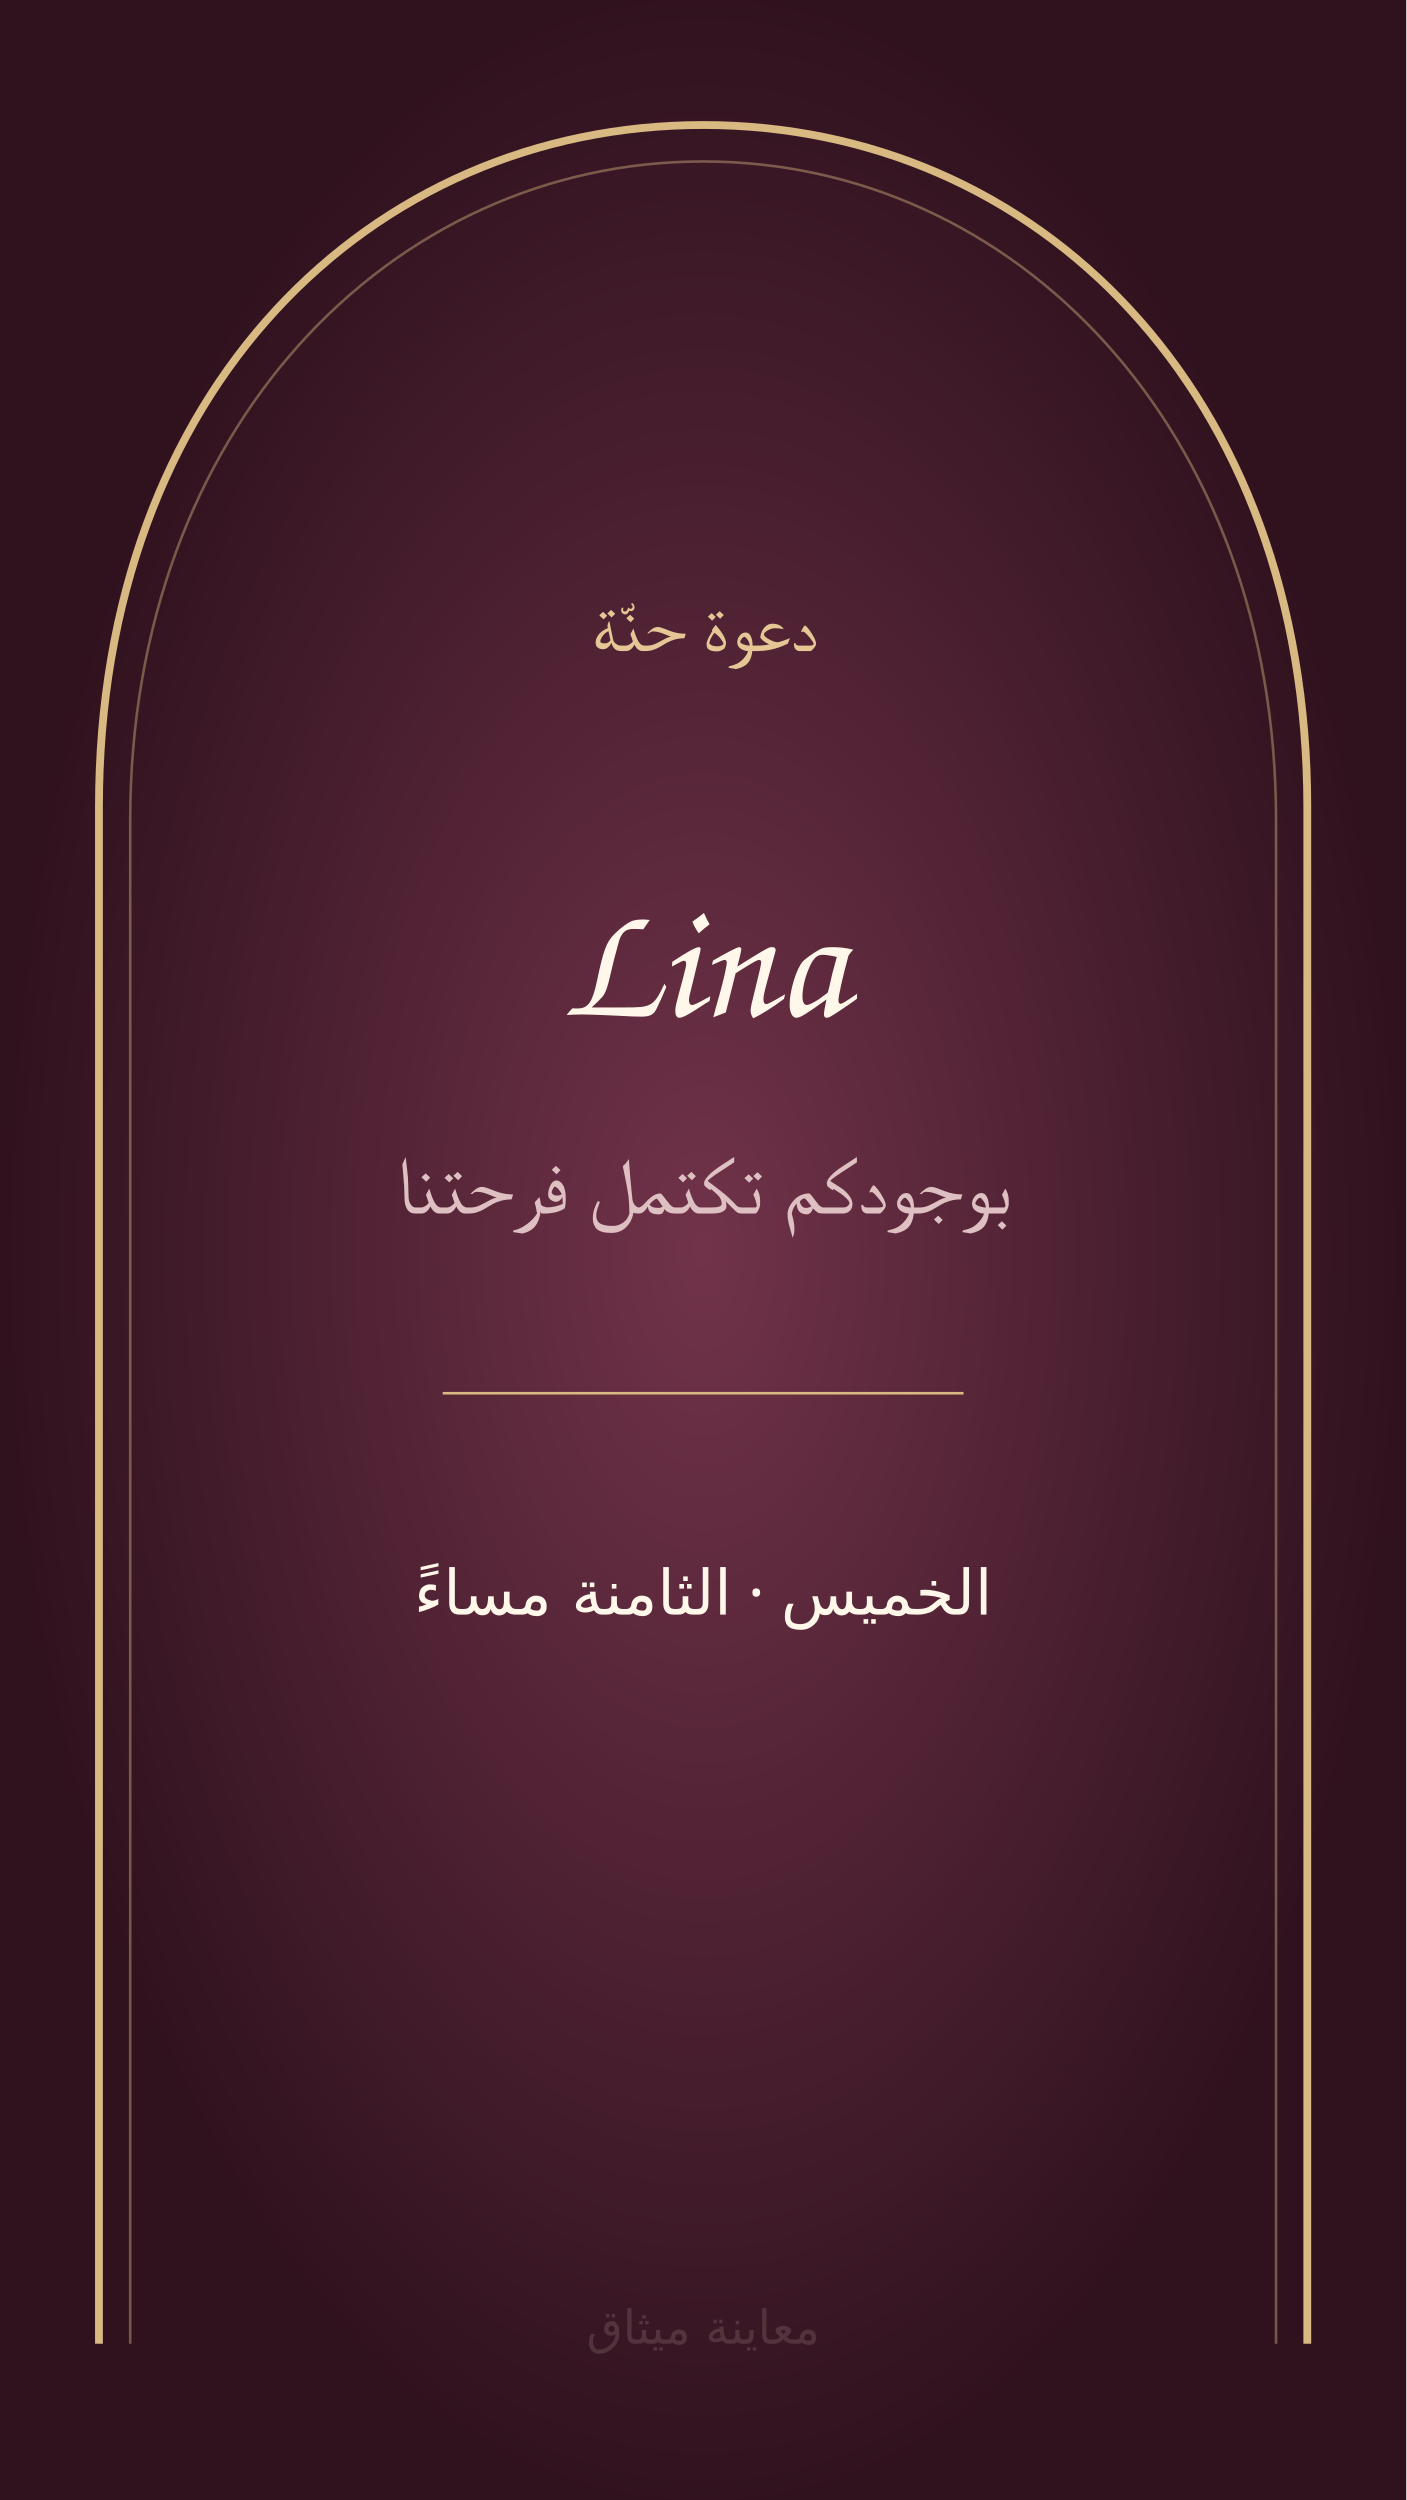
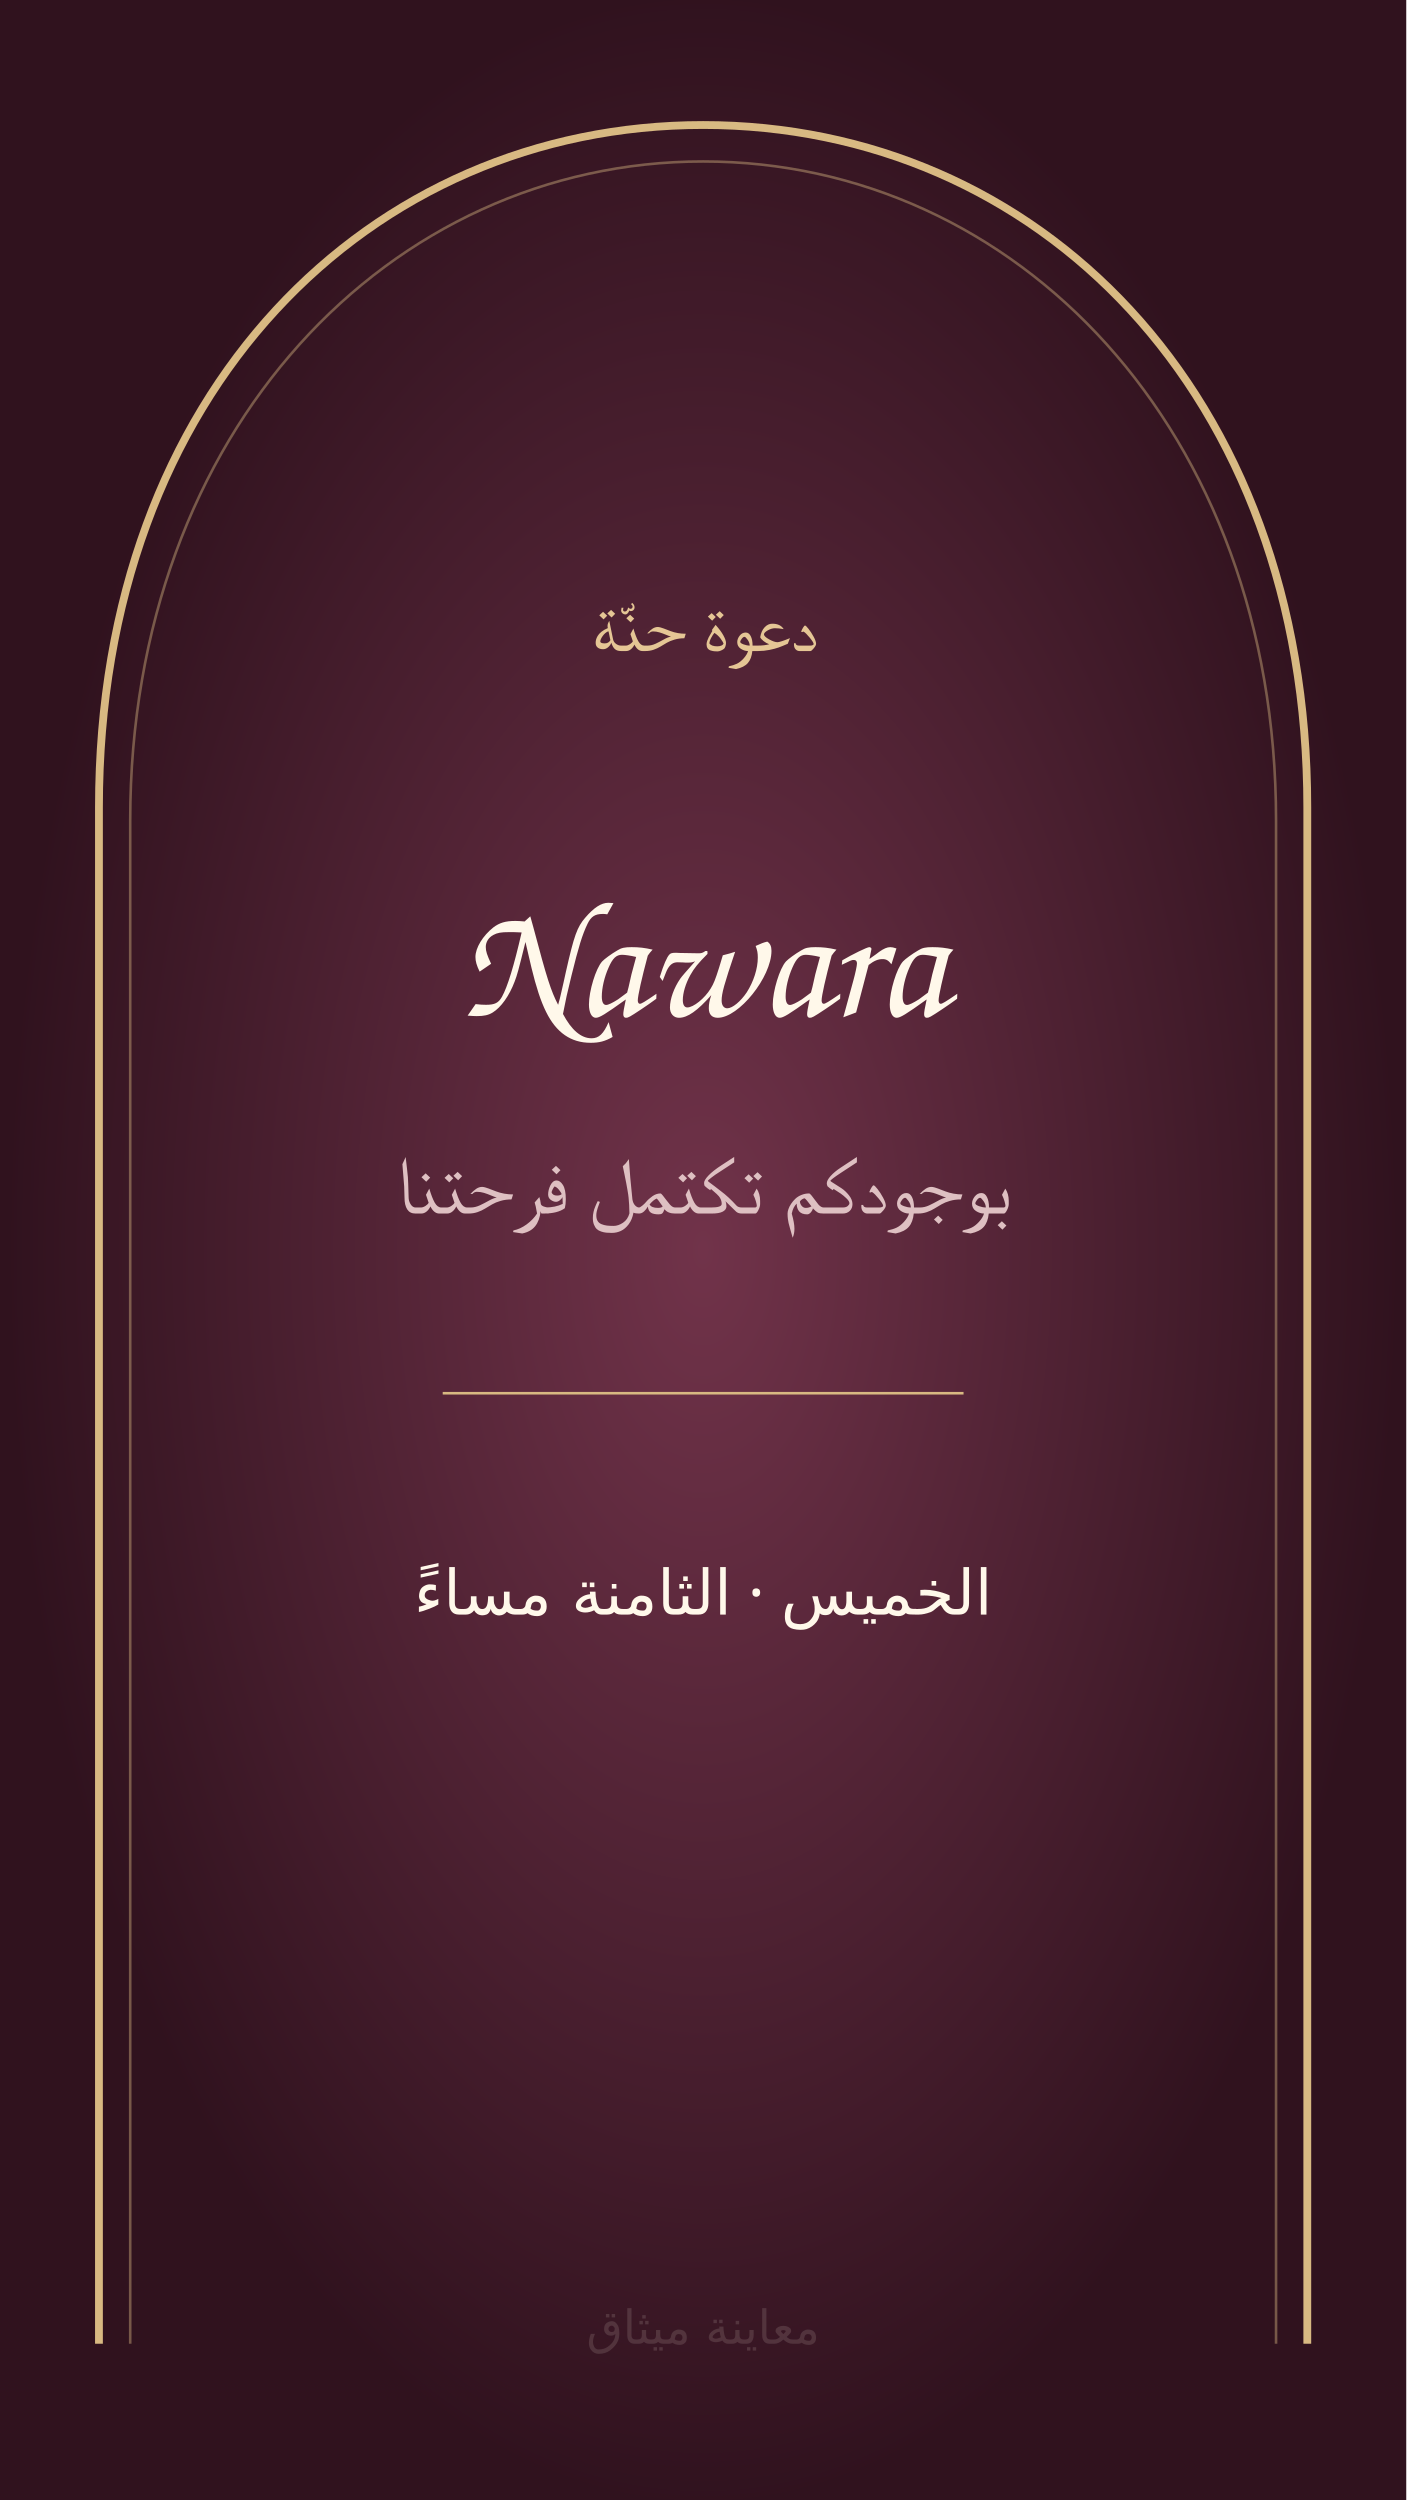
<svg xmlns="http://www.w3.org/2000/svg" viewBox="0 0 540 960" role="img" aria-labelledby="title">
  <defs>
    <radialGradient id="bg">
      <stop stop-color="#71334a" />
      <stop offset="1" stop-color="#30121e" />
    </radialGradient>
  </defs>
  <rect width="540" height="960" fill="url(#bg)" />
  <path d="M38 900V310C38 150 142 48 270 48s232 102 232 262v590" fill="none" stroke="#d8b982" stroke-width="3" />
  <path d="M50 900V315C50 165 150 62 270 62s220 103 220 253v585" fill="none" stroke="#d8b982" opacity=".42" />
  <text x="270" y="250" text-anchor="middle" fill="#e5c695" font-family="serif" font-size="28">دعوة حنّة</text>
-   <text x="270" y="390" text-anchor="middle" fill="#fff8ea" font-family="cursive" font-size="64">Lina</text>
+   <text x="270" y="390" text-anchor="middle" fill="#fff8ea" font-family="cursive" font-size="64">Nawara</text>
  <text x="270" y="466" text-anchor="middle" fill="#dec0c2" font-family="serif" font-size="31">بوجودكم تكتمل فرحتنا</text>
  <path d="M170 535h200" stroke="#d8b982" />
  <text x="270" y="620" text-anchor="middle" fill="#fff8ea" font-family="sans-serif" font-size="24">الخميس · الثامنة مساءً</text>
  <text x="270" y="900" text-anchor="middle" fill="#fff8ea" opacity=".13" font-family="sans-serif" font-size="18">معاينة ميثاق</text>
</svg>
